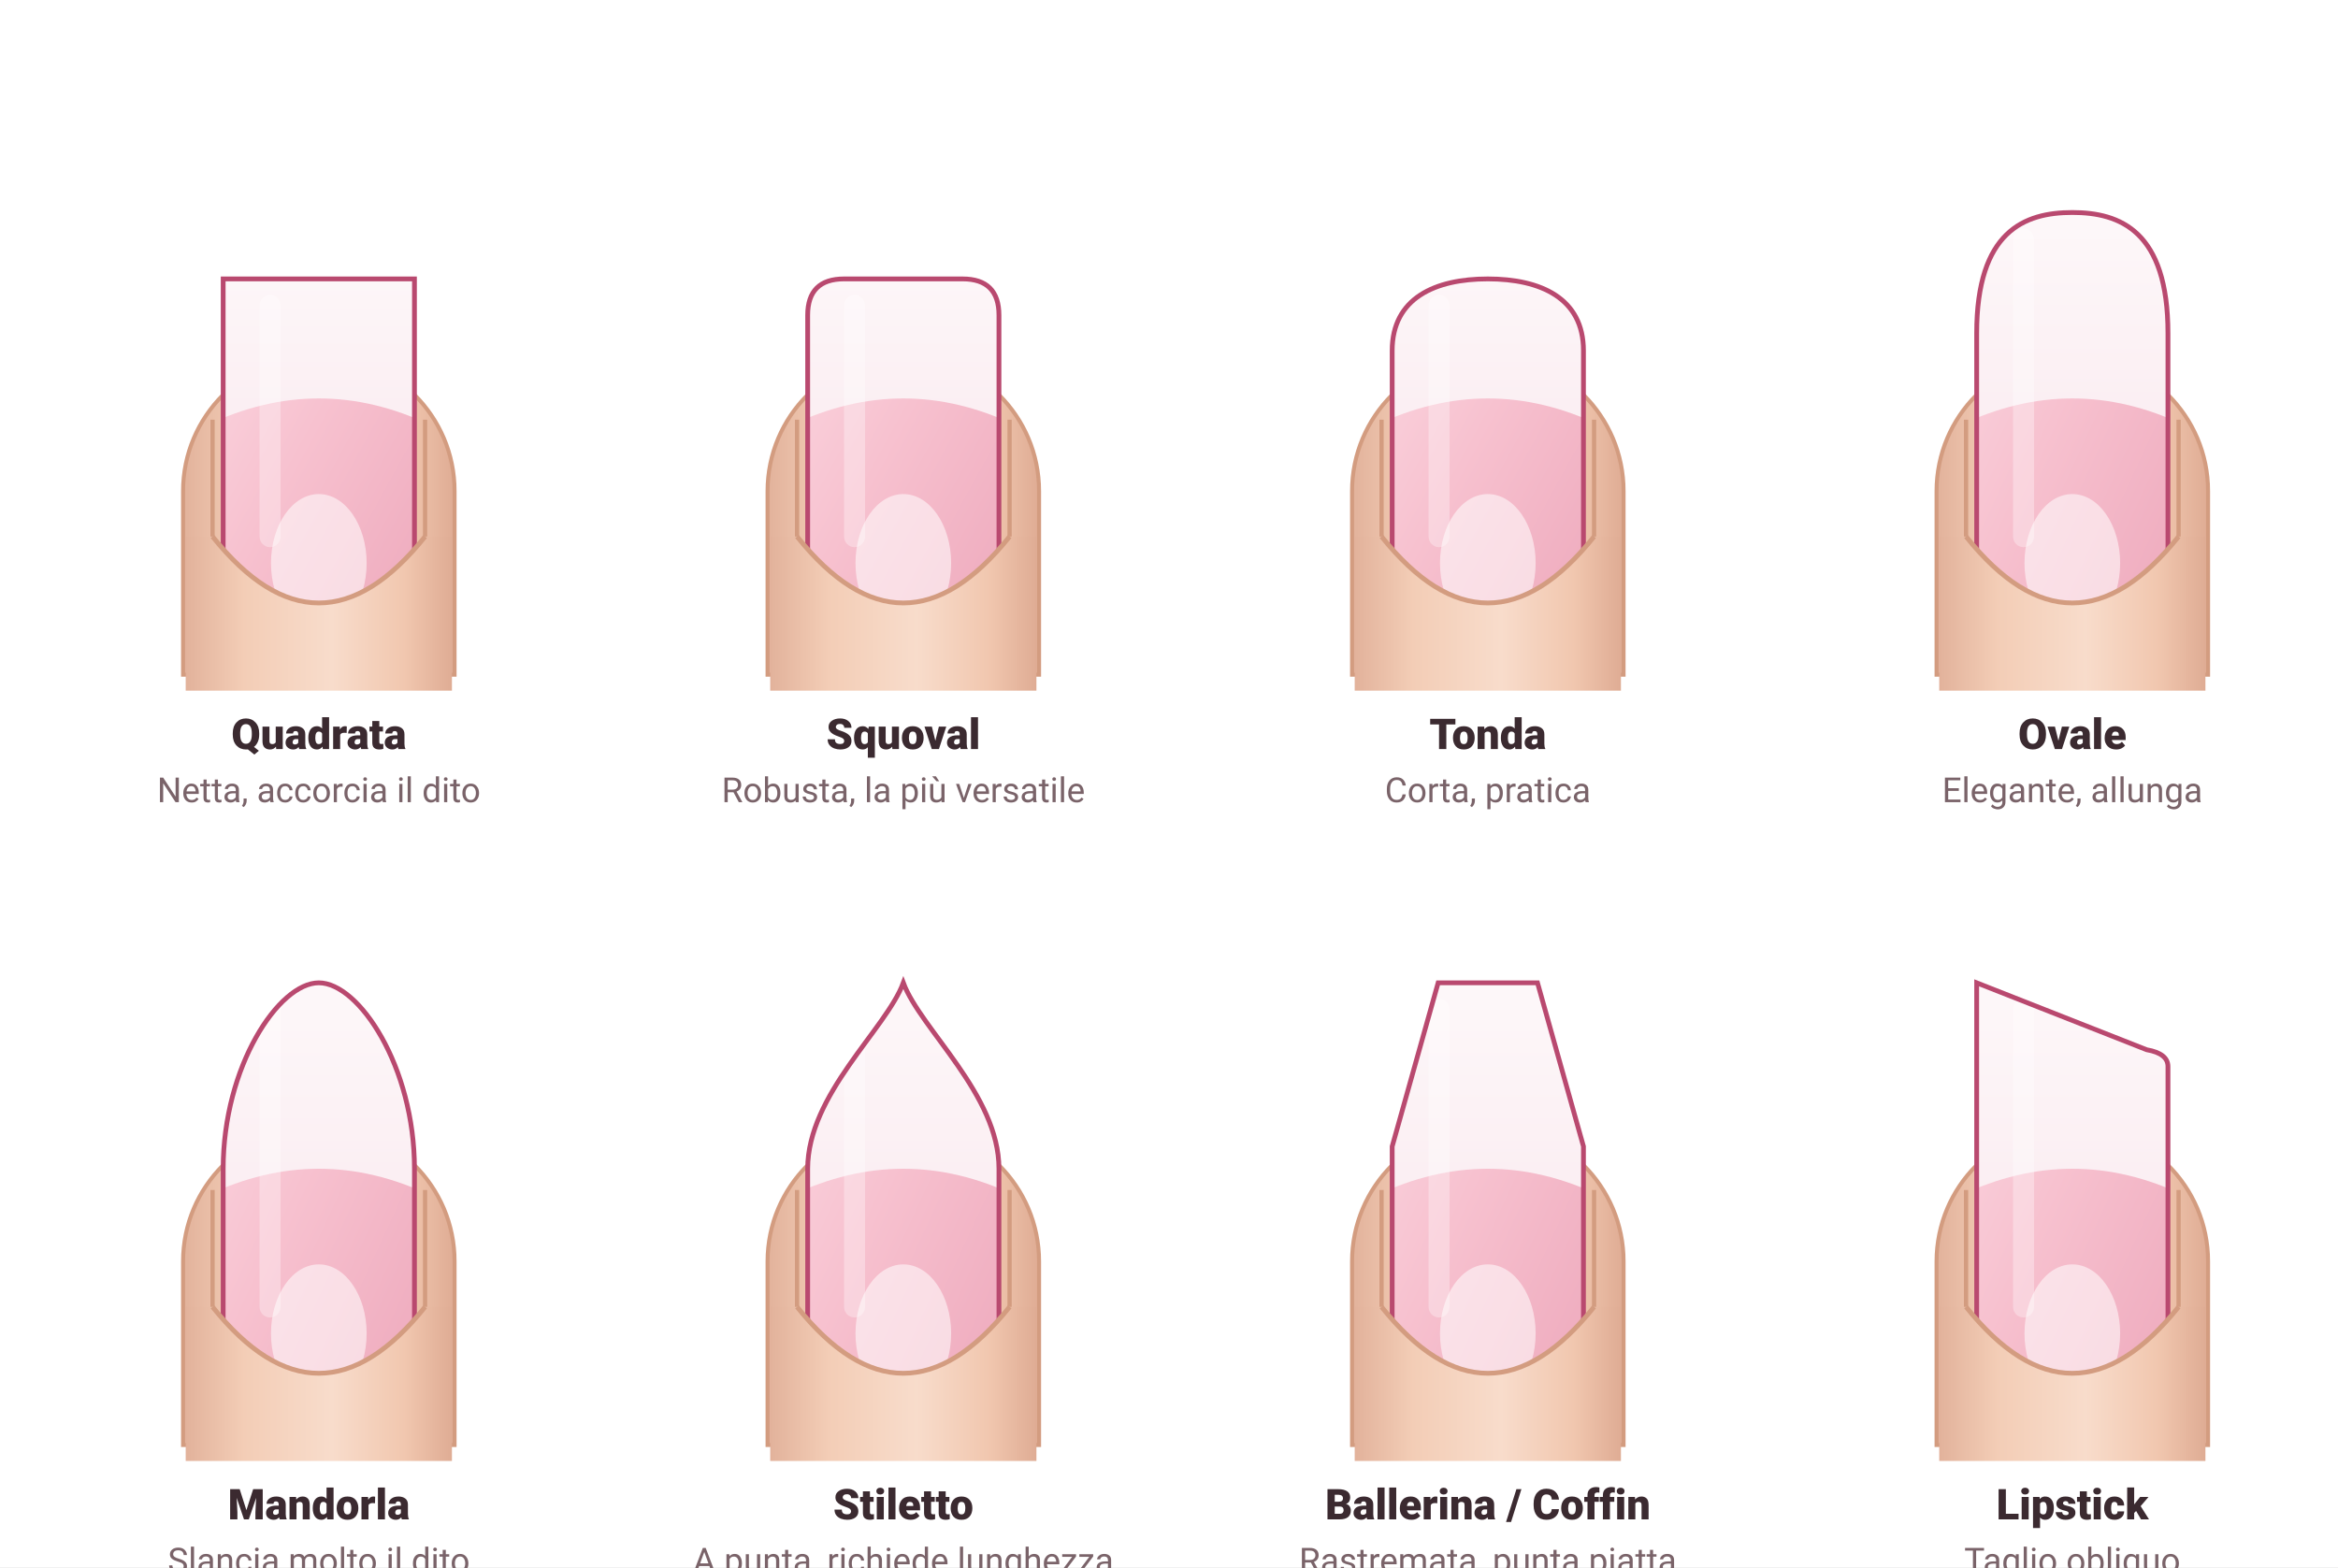
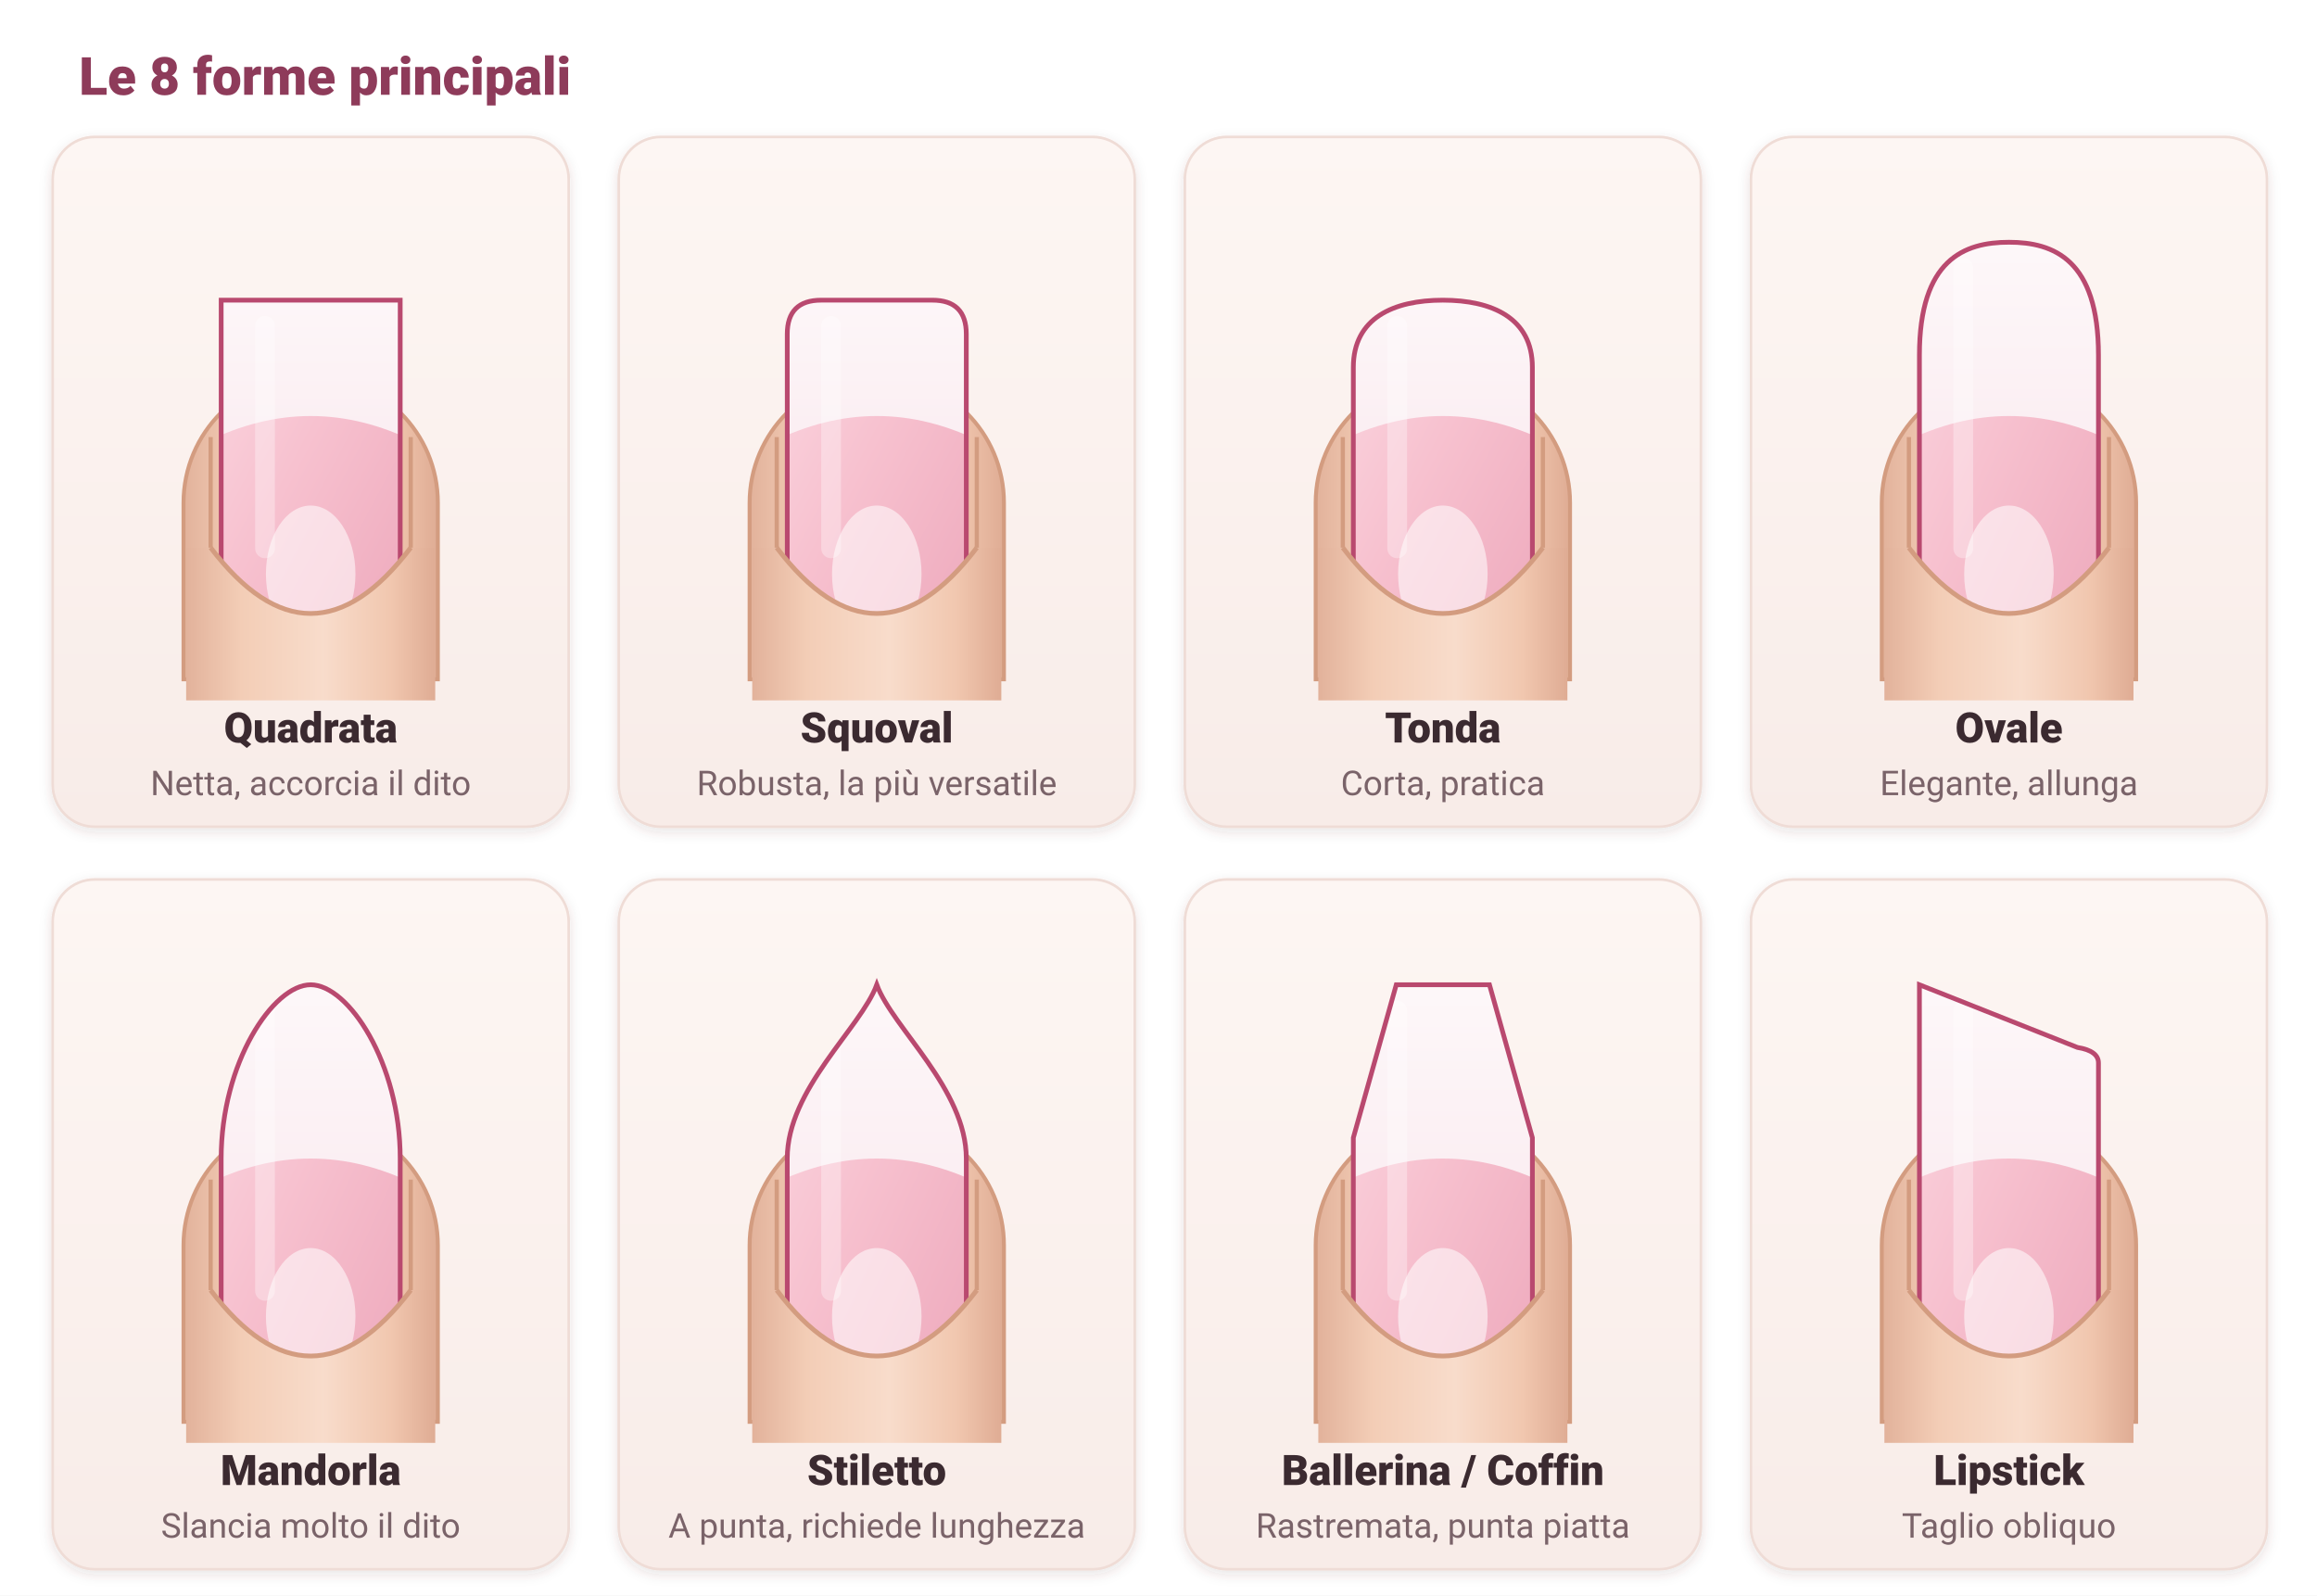
- <svg xmlns="http://www.w3.org/2000/svg" viewBox="0 0 880 590" width="880" height="590" font-family="system-ui, -apple-system, 'Segoe UI', Roboto, Arial, sans-serif" role="img">
+ <svg xmlns="http://www.w3.org/2000/svg" viewBox="0 0 880 606" width="880" height="606" font-family="system-ui, -apple-system, 'Segoe UI', Roboto, Arial, sans-serif" role="img">
  <rect width="100%" height="100%" fill="#ffffff" />
  <defs>
    <linearGradient id="nxSkin" x1="0" y1="0" x2="1" y2="0">
      <stop offset="0" stop-color="#e2b29b" />
      <stop offset=".22" stop-color="#f3cdb6" />
      <stop offset=".55" stop-color="#f8dccb" />
      <stop offset=".82" stop-color="#f1c7af" />
      <stop offset="1" stop-color="#dfac94" />
    </linearGradient>
    <linearGradient id="nxNail" x1="0" y1="0" x2="1" y2="1">
      <stop offset="0" stop-color="#fbd6e0" />
      <stop offset=".45" stop-color="#f7c1cf" />
      <stop offset="1" stop-color="#eeaabd" />
    </linearGradient>
    <linearGradient id="nxFree" x1="0" y1="0" x2="0" y2="1">
      <stop offset="0" stop-color="#ffffff" />
      <stop offset="1" stop-color="#fbeef2" />
    </linearGradient>
+     <linearGradient id="nxPanel" x1="0" y1="0" x2="0" y2="1">
+       <stop offset="0" stop-color="#fdf6f3" />
+       <stop offset="1" stop-color="#f8ece8" />
+     </linearGradient>
+     <filter id="nxSh" x="-5%" y="-5%" width="110%" height="115%">
+       <feDropShadow dx="0" dy="1.5" stdDeviation="2.2" flood-color="#5a2a3a" flood-opacity=".13" />
+     </filter>
  </defs>
-   <path d="M68.9,254.0 L68.9,184.9 A51.1,51.1 0 0 1 171.1,184.9 L171.1,254.0 Z" fill="url(#nxSkin)" stroke="#d39c80" stroke-width="1.5" />
+   <text x="30.0" y="36.0" font-size="20" text-anchor="start" font-weight="800" fill="#8e3b5a">Le 8 forme principali</text>
+   <rect x="20" y="52" width="196" height="262" rx="16" fill="url(#nxPanel)" stroke="#efdcd6" stroke-width="1" filter="url(#nxSh)" />
+   <path d="M69.7,258.0 L69.7,191.0 A48.3,48.3 0 0 1 166.3,191.0 L166.3,258.0 Z" fill="url(#nxSkin)" stroke="#d39c80" stroke-width="1.5" />
  <defs>
-     <clipPath id="c7">
-       <path d="M84.0,236.0 L156.0,236.0 L156.0,150.0 L156.0,105.0 L84.0,105.0 L84.0,150.0 Z" />
+     <clipPath id="c12">
+       <path d="M84.0,242.0 L152.0,242.0 L152.0,158.0 L152.0,114.0 L84.0,114.0 L84.0,158.0 Z" />
    </clipPath>
  </defs>
-   <path d="M84.0,236.0 L156.0,236.0 L156.0,150.0 L156.0,105.0 L84.0,105.0 L84.0,150.0 Z" fill="url(#nxNail)" />
-   <ellipse cx="120.0" cy="212.0" rx="18.0" ry="26.0" fill="#fff" opacity=".55" clip-path="url(#c7)" />
-   <path d="M78.0,160.0 Q120.0,140.0 162.0,160.0 L162.0,45.0 L78.0,45.0 Z" fill="url(#nxFree)" clip-path="url(#c7)" />
-   <rect x="97.7" y="111.0" width="7.9" height="95.0" rx="4.0" fill="#fff" opacity=".32" clip-path="url(#c7)" />
-   <path d="M84.0,236.0 L156.0,236.0 L156.0,150.0 L156.0,105.0 L84.0,105.0 L84.0,150.0 Z" fill="none" stroke="#b9496f" stroke-width="1.8" />
-   <path d="M69.9,202.0 L80.0,202.0 Q120.0,252.0 160.0,202.0 L170.1,202.0 L170.1,260.0 L69.9,260.0 Z" fill="url(#nxSkin)" />
-   <path d="M80.0,202.0 Q120.0,252.0 160.0,202.0" fill="none" stroke="#d39c80" stroke-width="1.8" />
-   <path d="M80.0,202.0 L80.0,158.0" stroke="#d39c80" stroke-width="1.6" />
-   <path d="M160.0,202.0 L160.0,158.0" stroke="#d39c80" stroke-width="1.6" />
-   <text x="120.0" y="282.0" font-size="16" text-anchor="middle" font-weight="800" fill="#3b2a30">Quadrata</text>
-   <text x="120.0" y="302.0" font-size="13" text-anchor="middle" font-weight="400" fill="#7a6369">Netta, accorcia il dito</text>
-   <path d="M288.9,254.0 L288.9,184.9 A51.1,51.1 0 0 1 391.1,184.9 L391.1,254.0 Z" fill="url(#nxSkin)" stroke="#d39c80" stroke-width="1.5" />
+   <path d="M84.0,242.0 L152.0,242.0 L152.0,158.0 L152.0,114.0 L84.0,114.0 L84.0,158.0 Z" fill="url(#nxNail)" />
+   <ellipse cx="118.0" cy="218.0" rx="17.0" ry="26.0" fill="#fff" opacity=".55" clip-path="url(#c12)" />
+   <path d="M78.0,168.0 Q118.0,148.0 158.0,168.0 L158.0,54.0 L78.0,54.0 Z" fill="url(#nxFree)" clip-path="url(#c12)" />
+   <rect x="96.9" y="120.0" width="7.5" height="92.0" rx="3.7" fill="#fff" opacity=".32" clip-path="url(#c12)" />
+   <path d="M84.0,242.0 L152.0,242.0 L152.0,158.0 L152.0,114.0 L84.0,114.0 L84.0,158.0 Z" fill="none" stroke="#b9496f" stroke-width="1.8" />
+   <path d="M70.7,208.0 L80.0,208.0 Q118.0,258.0 156.0,208.0 L165.3,208.0 L165.3,266.0 L70.7,266.0 Z" fill="url(#nxSkin)" />
+   <path d="M80.0,208.0 Q118.0,258.0 156.0,208.0" fill="none" stroke="#d39c80" stroke-width="1.8" />
+   <path d="M80.0,208.0 L80.0,166.0" stroke="#d39c80" stroke-width="1.6" />
+   <path d="M156.0,208.0 L156.0,166.0" stroke="#d39c80" stroke-width="1.6" />
+   <text x="118.0" y="282.0" font-size="16" text-anchor="middle" font-weight="800" fill="#3b2a30">Quadrata</text>
+   <text x="118.0" y="302.0" font-size="13" text-anchor="middle" font-weight="400" fill="#7a6369">Netta, accorcia il dito</text>
+   <rect x="235" y="52" width="196" height="262" rx="16" fill="url(#nxPanel)" stroke="#efdcd6" stroke-width="1" filter="url(#nxSh)" />
+   <path d="M284.7,258.0 L284.7,191.0 A48.3,48.3 0 0 1 381.3,191.0 L381.3,258.0 Z" fill="url(#nxSkin)" stroke="#d39c80" stroke-width="1.5" />
  <defs>
-     <clipPath id="c8">
-       <path d="M304.0,236.0 L376.0,236.0 L376.0,150.0 L376.0,118.7 Q376.0,105.0 362.3,105.0 L317.7,105.0 Q304.0,105.0 304.0,118.7 L304.0,150.0 Z" />
+     <clipPath id="c13">
+       <path d="M299.0,242.0 L367.0,242.0 L367.0,158.0 L367.0,126.9 Q367.0,114.0 354.1,114.0 L311.9,114.0 Q299.0,114.0 299.0,126.9 L299.0,158.0 Z" />
    </clipPath>
  </defs>
-   <path d="M304.0,236.0 L376.0,236.0 L376.0,150.0 L376.0,118.7 Q376.0,105.0 362.3,105.0 L317.7,105.0 Q304.0,105.0 304.0,118.7 L304.0,150.0 Z" fill="url(#nxNail)" />
-   <ellipse cx="340.0" cy="212.0" rx="18.0" ry="26.0" fill="#fff" opacity=".55" clip-path="url(#c8)" />
-   <path d="M298.0,160.0 Q340.0,140.0 382.0,160.0 L382.0,45.0 L298.0,45.0 Z" fill="url(#nxFree)" clip-path="url(#c8)" />
-   <rect x="317.7" y="111.0" width="7.9" height="95.0" rx="4.0" fill="#fff" opacity=".32" clip-path="url(#c8)" />
-   <path d="M304.0,236.0 L376.0,236.0 L376.0,150.0 L376.0,118.7 Q376.0,105.0 362.3,105.0 L317.7,105.0 Q304.0,105.0 304.0,118.7 L304.0,150.0 Z" fill="none" stroke="#b9496f" stroke-width="1.8" />
-   <path d="M289.9,202.0 L300.0,202.0 Q340.0,252.0 380.0,202.0 L390.1,202.0 L390.1,260.0 L289.9,260.0 Z" fill="url(#nxSkin)" />
-   <path d="M300.0,202.0 Q340.0,252.0 380.0,202.0" fill="none" stroke="#d39c80" stroke-width="1.8" />
-   <path d="M300.0,202.0 L300.0,158.0" stroke="#d39c80" stroke-width="1.6" />
-   <path d="M380.0,202.0 L380.0,158.0" stroke="#d39c80" stroke-width="1.6" />
-   <text x="340.0" y="282.0" font-size="16" text-anchor="middle" font-weight="800" fill="#3b2a30">Squoval</text>
-   <text x="340.0" y="302.0" font-size="13" text-anchor="middle" font-weight="400" fill="#7a6369">Robusta, la più versatile</text>
-   <path d="M508.9,254.0 L508.9,184.9 A51.1,51.1 0 0 1 611.1,184.9 L611.1,254.0 Z" fill="url(#nxSkin)" stroke="#d39c80" stroke-width="1.5" />
+   <path d="M299.0,242.0 L367.0,242.0 L367.0,158.0 L367.0,126.9 Q367.0,114.0 354.1,114.0 L311.9,114.0 Q299.0,114.0 299.0,126.9 L299.0,158.0 Z" fill="url(#nxNail)" />
+   <ellipse cx="333.0" cy="218.0" rx="17.0" ry="26.0" fill="#fff" opacity=".55" clip-path="url(#c13)" />
+   <path d="M293.0,168.0 Q333.0,148.0 373.0,168.0 L373.0,54.0 L293.0,54.0 Z" fill="url(#nxFree)" clip-path="url(#c13)" />
+   <rect x="311.9" y="120.0" width="7.5" height="92.0" rx="3.7" fill="#fff" opacity=".32" clip-path="url(#c13)" />
+   <path d="M299.0,242.0 L367.0,242.0 L367.0,158.0 L367.0,126.9 Q367.0,114.0 354.1,114.0 L311.9,114.0 Q299.0,114.0 299.0,126.9 L299.0,158.0 Z" fill="none" stroke="#b9496f" stroke-width="1.8" />
+   <path d="M285.7,208.0 L295.0,208.0 Q333.0,258.0 371.0,208.0 L380.3,208.0 L380.3,266.0 L285.7,266.0 Z" fill="url(#nxSkin)" />
+   <path d="M295.0,208.0 Q333.0,258.0 371.0,208.0" fill="none" stroke="#d39c80" stroke-width="1.8" />
+   <path d="M295.0,208.0 L295.0,166.0" stroke="#d39c80" stroke-width="1.6" />
+   <path d="M371.0,208.0 L371.0,166.0" stroke="#d39c80" stroke-width="1.6" />
+   <text x="333.0" y="282.0" font-size="16" text-anchor="middle" font-weight="800" fill="#3b2a30">Squoval</text>
+   <text x="333.0" y="302.0" font-size="13" text-anchor="middle" font-weight="400" fill="#7a6369">Robusta, la più versatile</text>
+   <rect x="450" y="52" width="196" height="262" rx="16" fill="url(#nxPanel)" stroke="#efdcd6" stroke-width="1" filter="url(#nxSh)" />
+   <path d="M499.7,258.0 L499.7,191.0 A48.3,48.3 0 0 1 596.3,191.0 L596.3,258.0 Z" fill="url(#nxSkin)" stroke="#d39c80" stroke-width="1.5" />
  <defs>
-     <clipPath id="c9">
-       <path d="M524.0,236.0 L596.0,236.0 L596.0,150.0 L596.0,132.0 C596.0,112.2 579.8,105.0 560.0,105.0 C540.2,105.0 524.0,112.2 524.0,132.0 L524.0,150.0 Z" />
+     <clipPath id="c14">
+       <path d="M514.0,242.0 L582.0,242.0 L582.0,158.0 L582.0,139.5 C582.0,120.8 566.7,114.0 548.0,114.0 C529.3,114.0 514.0,120.8 514.0,139.5 L514.0,158.0 Z" />
    </clipPath>
  </defs>
-   <path d="M524.0,236.0 L596.0,236.0 L596.0,150.0 L596.0,132.0 C596.0,112.2 579.8,105.0 560.0,105.0 C540.2,105.0 524.0,112.2 524.0,132.0 L524.0,150.0 Z" fill="url(#nxNail)" />
-   <ellipse cx="560.0" cy="212.0" rx="18.0" ry="26.0" fill="#fff" opacity=".55" clip-path="url(#c9)" />
-   <path d="M518.0,160.0 Q560.0,140.0 602.0,160.0 L602.0,45.0 L518.0,45.0 Z" fill="url(#nxFree)" clip-path="url(#c9)" />
-   <rect x="537.7" y="111.0" width="7.9" height="95.0" rx="4.0" fill="#fff" opacity=".32" clip-path="url(#c9)" />
-   <path d="M524.0,236.0 L596.0,236.0 L596.0,150.0 L596.0,132.0 C596.0,112.2 579.8,105.0 560.0,105.0 C540.2,105.0 524.0,112.2 524.0,132.0 L524.0,150.0 Z" fill="none" stroke="#b9496f" stroke-width="1.8" />
-   <path d="M509.9,202.0 L520.0,202.0 Q560.0,252.0 600.0,202.0 L610.1,202.0 L610.1,260.0 L509.9,260.0 Z" fill="url(#nxSkin)" />
-   <path d="M520.0,202.0 Q560.0,252.0 600.0,202.0" fill="none" stroke="#d39c80" stroke-width="1.8" />
-   <path d="M520.0,202.0 L520.0,158.0" stroke="#d39c80" stroke-width="1.6" />
-   <path d="M600.0,202.0 L600.0,158.0" stroke="#d39c80" stroke-width="1.6" />
-   <text x="560.0" y="282.0" font-size="16" text-anchor="middle" font-weight="800" fill="#3b2a30">Tonda</text>
-   <text x="560.0" y="302.0" font-size="13" text-anchor="middle" font-weight="400" fill="#7a6369">Corta, pratica</text>
-   <path d="M728.9,254.0 L728.9,184.9 A51.1,51.1 0 0 1 831.1,184.9 L831.1,254.0 Z" fill="url(#nxSkin)" stroke="#d39c80" stroke-width="1.5" />
+   <path d="M514.0,242.0 L582.0,242.0 L582.0,158.0 L582.0,139.5 C582.0,120.8 566.7,114.0 548.0,114.0 C529.3,114.0 514.0,120.8 514.0,139.5 L514.0,158.0 Z" fill="url(#nxNail)" />
+   <ellipse cx="548.0" cy="218.0" rx="17.0" ry="26.0" fill="#fff" opacity=".55" clip-path="url(#c14)" />
+   <path d="M508.0,168.0 Q548.0,148.0 588.0,168.0 L588.0,54.0 L508.0,54.0 Z" fill="url(#nxFree)" clip-path="url(#c14)" />
+   <rect x="526.9" y="120.0" width="7.5" height="92.0" rx="3.7" fill="#fff" opacity=".32" clip-path="url(#c14)" />
+   <path d="M514.0,242.0 L582.0,242.0 L582.0,158.0 L582.0,139.5 C582.0,120.8 566.7,114.0 548.0,114.0 C529.3,114.0 514.0,120.8 514.0,139.5 L514.0,158.0 Z" fill="none" stroke="#b9496f" stroke-width="1.8" />
+   <path d="M500.7,208.0 L510.0,208.0 Q548.0,258.0 586.0,208.0 L595.3,208.0 L595.3,266.0 L500.7,266.0 Z" fill="url(#nxSkin)" />
+   <path d="M510.0,208.0 Q548.0,258.0 586.0,208.0" fill="none" stroke="#d39c80" stroke-width="1.8" />
+   <path d="M510.0,208.0 L510.0,166.0" stroke="#d39c80" stroke-width="1.6" />
+   <path d="M586.0,208.0 L586.0,166.0" stroke="#d39c80" stroke-width="1.6" />
+   <text x="548.0" y="282.0" font-size="16" text-anchor="middle" font-weight="800" fill="#3b2a30">Tonda</text>
+   <text x="548.0" y="302.0" font-size="13" text-anchor="middle" font-weight="400" fill="#7a6369">Corta, pratica</text>
+   <rect x="665" y="52" width="196" height="262" rx="16" fill="url(#nxPanel)" stroke="#efdcd6" stroke-width="1" filter="url(#nxSh)" />
+   <path d="M714.7,258.0 L714.7,191.0 A48.3,48.3 0 0 1 811.3,191.0 L811.3,258.0 Z" fill="url(#nxSkin)" stroke="#d39c80" stroke-width="1.5" />
  <defs>
-     <clipPath id="c10">
-       <path d="M744.0,236.0 L816.0,236.0 L816.0,150.0 L816.0,125.5 C816.0,87.0 798.0,80.0 780.0,80.0 C762.0,80.0 744.0,87.0 744.0,125.5 L744.0,150.0 Z" />
+     <clipPath id="c15">
+       <path d="M729.0,242.0 L797.0,242.0 L797.0,158.0 L797.0,134.9 C797.0,98.6 780.0,92.0 763.0,92.0 C746.0,92.0 729.0,98.6 729.0,134.9 L729.0,158.0 Z" />
    </clipPath>
  </defs>
-   <path d="M744.0,236.0 L816.0,236.0 L816.0,150.0 L816.0,125.5 C816.0,87.0 798.0,80.0 780.0,80.0 C762.0,80.0 744.0,87.0 744.0,125.5 L744.0,150.0 Z" fill="url(#nxNail)" />
-   <ellipse cx="780.0" cy="212.0" rx="18.0" ry="26.0" fill="#fff" opacity=".55" clip-path="url(#c10)" />
-   <path d="M738.0,160.0 Q780.0,140.0 822.0,160.0 L822.0,20.0 L738.0,20.0 Z" fill="url(#nxFree)" clip-path="url(#c10)" />
-   <rect x="757.7" y="86.0" width="7.9" height="120.0" rx="4.0" fill="#fff" opacity=".32" clip-path="url(#c10)" />
-   <path d="M744.0,236.0 L816.0,236.0 L816.0,150.0 L816.0,125.5 C816.0,87.0 798.0,80.0 780.0,80.0 C762.0,80.0 744.0,87.0 744.0,125.5 L744.0,150.0 Z" fill="none" stroke="#b9496f" stroke-width="1.8" />
-   <path d="M729.9,202.0 L740.0,202.0 Q780.0,252.0 820.0,202.0 L830.1,202.0 L830.1,260.0 L729.9,260.0 Z" fill="url(#nxSkin)" />
-   <path d="M740.0,202.0 Q780.0,252.0 820.0,202.0" fill="none" stroke="#d39c80" stroke-width="1.8" />
-   <path d="M740.0,202.0 L740.0,158.0" stroke="#d39c80" stroke-width="1.6" />
-   <path d="M820.0,202.0 L820.0,158.0" stroke="#d39c80" stroke-width="1.6" />
-   <text x="780.0" y="282.0" font-size="16" text-anchor="middle" font-weight="800" fill="#3b2a30">Ovale</text>
-   <text x="780.0" y="302.0" font-size="13" text-anchor="middle" font-weight="400" fill="#7a6369">Elegante, allunga</text>
-   <path d="M68.9,544.0 L68.9,474.9 A51.1,51.1 0 0 1 171.1,474.9 L171.1,544.0 Z" fill="url(#nxSkin)" stroke="#d39c80" stroke-width="1.5" />
+   <path d="M729.0,242.0 L797.0,242.0 L797.0,158.0 L797.0,134.9 C797.0,98.6 780.0,92.0 763.0,92.0 C746.0,92.0 729.0,98.6 729.0,134.9 L729.0,158.0 Z" fill="url(#nxNail)" />
+   <ellipse cx="763.0" cy="218.0" rx="17.0" ry="26.0" fill="#fff" opacity=".55" clip-path="url(#c15)" />
+   <path d="M723.0,168.0 Q763.0,148.0 803.0,168.0 L803.0,32.0 L723.0,32.0 Z" fill="url(#nxFree)" clip-path="url(#c15)" />
+   <rect x="741.9" y="98.0" width="7.5" height="114.0" rx="3.7" fill="#fff" opacity=".32" clip-path="url(#c15)" />
+   <path d="M729.0,242.0 L797.0,242.0 L797.0,158.0 L797.0,134.9 C797.0,98.6 780.0,92.0 763.0,92.0 C746.0,92.0 729.0,98.6 729.0,134.9 L729.0,158.0 Z" fill="none" stroke="#b9496f" stroke-width="1.8" />
+   <path d="M715.7,208.0 L725.0,208.0 Q763.0,258.0 801.0,208.0 L810.3,208.0 L810.3,266.0 L715.7,266.0 Z" fill="url(#nxSkin)" />
+   <path d="M725.0,208.0 Q763.0,258.0 801.0,208.0" fill="none" stroke="#d39c80" stroke-width="1.8" />
+   <path d="M725.0,208.0 L725.0,166.0" stroke="#d39c80" stroke-width="1.6" />
+   <path d="M801.0,208.0 L801.0,166.0" stroke="#d39c80" stroke-width="1.6" />
+   <text x="763.0" y="282.0" font-size="16" text-anchor="middle" font-weight="800" fill="#3b2a30">Ovale</text>
+   <text x="763.0" y="302.0" font-size="13" text-anchor="middle" font-weight="400" fill="#7a6369">Elegante, allunga</text>
+   <rect x="20" y="334" width="196" height="262" rx="16" fill="url(#nxPanel)" stroke="#efdcd6" stroke-width="1" filter="url(#nxSh)" />
+   <path d="M69.7,540.0 L69.7,473.0 A48.3,48.3 0 0 1 166.3,473.0 L166.3,540.0 Z" fill="url(#nxSkin)" stroke="#d39c80" stroke-width="1.5" />
  <defs>
-     <clipPath id="c11">
-       <path d="M84.0,526.0 L156.0,526.0 L156.0,440.0 C156.0,401.5 135.1,370.0 120.0,370.0 C104.9,370.0 84.0,401.5 84.0,440.0 L84.0,440.0 Z" />
+     <clipPath id="c16">
+       <path d="M84.0,524.0 L152.0,524.0 L152.0,440.0 C152.0,403.7 132.3,374.0 118.0,374.0 C103.7,374.0 84.0,403.7 84.0,440.0 L84.0,440.0 Z" />
    </clipPath>
  </defs>
-   <path d="M84.0,526.0 L156.0,526.0 L156.0,440.0 C156.0,401.5 135.1,370.0 120.0,370.0 C104.9,370.0 84.0,401.5 84.0,440.0 L84.0,440.0 Z" fill="url(#nxNail)" />
-   <ellipse cx="120.0" cy="502.0" rx="18.0" ry="26.0" fill="#fff" opacity=".55" clip-path="url(#c11)" />
-   <path d="M78.0,450.0 Q120.0,430.0 162.0,450.0 L162.0,310.0 L78.0,310.0 Z" fill="url(#nxFree)" clip-path="url(#c11)" />
-   <rect x="97.7" y="376.0" width="7.9" height="120.0" rx="4.0" fill="#fff" opacity=".32" clip-path="url(#c11)" />
-   <path d="M84.0,526.0 L156.0,526.0 L156.0,440.0 C156.0,401.5 135.1,370.0 120.0,370.0 C104.9,370.0 84.0,401.5 84.0,440.0 L84.0,440.0 Z" fill="none" stroke="#b9496f" stroke-width="1.8" />
-   <path d="M69.9,492.0 L80.0,492.0 Q120.0,542.0 160.0,492.0 L170.1,492.0 L170.1,550.0 L69.9,550.0 Z" fill="url(#nxSkin)" />
-   <path d="M80.0,492.0 Q120.0,542.0 160.0,492.0" fill="none" stroke="#d39c80" stroke-width="1.8" />
-   <path d="M80.0,492.0 L80.0,448.0" stroke="#d39c80" stroke-width="1.6" />
-   <path d="M160.0,492.0 L160.0,448.0" stroke="#d39c80" stroke-width="1.6" />
-   <text x="120.0" y="572.0" font-size="16" text-anchor="middle" font-weight="800" fill="#3b2a30">Mandorla</text>
-   <text x="120.0" y="592.0" font-size="13" text-anchor="middle" font-weight="400" fill="#7a6369">Slancia molto il dito</text>
-   <path d="M288.9,544.0 L288.9,474.9 A51.1,51.1 0 0 1 391.1,474.9 L391.1,544.0 Z" fill="url(#nxSkin)" stroke="#d39c80" stroke-width="1.5" />
+   <path d="M84.0,524.0 L152.0,524.0 L152.0,440.0 C152.0,403.7 132.3,374.0 118.0,374.0 C103.7,374.0 84.0,403.7 84.0,440.0 L84.0,440.0 Z" fill="url(#nxNail)" />
+   <ellipse cx="118.0" cy="500.0" rx="17.0" ry="26.0" fill="#fff" opacity=".55" clip-path="url(#c16)" />
+   <path d="M78.0,450.0 Q118.0,430.0 158.0,450.0 L158.0,314.0 L78.0,314.0 Z" fill="url(#nxFree)" clip-path="url(#c16)" />
+   <rect x="96.9" y="380.0" width="7.5" height="114.0" rx="3.7" fill="#fff" opacity=".32" clip-path="url(#c16)" />
+   <path d="M84.0,524.0 L152.0,524.0 L152.0,440.0 C152.0,403.7 132.3,374.0 118.0,374.0 C103.7,374.0 84.0,403.7 84.0,440.0 L84.0,440.0 Z" fill="none" stroke="#b9496f" stroke-width="1.8" />
+   <path d="M70.7,490.0 L80.0,490.0 Q118.0,540.0 156.0,490.0 L165.3,490.0 L165.3,548.0 L70.7,548.0 Z" fill="url(#nxSkin)" />
+   <path d="M80.0,490.0 Q118.0,540.0 156.0,490.0" fill="none" stroke="#d39c80" stroke-width="1.8" />
+   <path d="M80.0,490.0 L80.0,448.0" stroke="#d39c80" stroke-width="1.6" />
+   <path d="M156.0,490.0 L156.0,448.0" stroke="#d39c80" stroke-width="1.6" />
+   <text x="118.0" y="564.0" font-size="16" text-anchor="middle" font-weight="800" fill="#3b2a30">Mandorla</text>
+   <text x="118.0" y="584.0" font-size="13" text-anchor="middle" font-weight="400" fill="#7a6369">Slancia molto il dito</text>
+   <rect x="235" y="334" width="196" height="262" rx="16" fill="url(#nxPanel)" stroke="#efdcd6" stroke-width="1" filter="url(#nxSh)" />
+   <path d="M284.7,540.0 L284.7,473.0 A48.3,48.3 0 0 1 381.3,473.0 L381.3,540.0 Z" fill="url(#nxSkin)" stroke="#d39c80" stroke-width="1.5" />
  <defs>
-     <clipPath id="c12">
-       <path d="M304.0,526.0 L376.0,526.0 L376.0,440.0 C376.0,412.0 346.5,387.5 340.0,370.0 C333.5,387.5 304.0,412.0 304.0,440.0 L304.0,440.0 Z" />
+     <clipPath id="c17">
+       <path d="M299.0,524.0 L367.0,524.0 L367.0,440.0 C367.0,413.6 339.1,390.5 333.0,374.0 C326.9,390.5 299.0,413.6 299.0,440.0 L299.0,440.0 Z" />
    </clipPath>
  </defs>
-   <path d="M304.0,526.0 L376.0,526.0 L376.0,440.0 C376.0,412.0 346.5,387.5 340.0,370.0 C333.5,387.5 304.0,412.0 304.0,440.0 L304.0,440.0 Z" fill="url(#nxNail)" />
-   <ellipse cx="340.0" cy="502.0" rx="18.0" ry="26.0" fill="#fff" opacity=".55" clip-path="url(#c12)" />
-   <path d="M298.0,450.0 Q340.0,430.0 382.0,450.0 L382.0,310.0 L298.0,310.0 Z" fill="url(#nxFree)" clip-path="url(#c12)" />
-   <rect x="317.7" y="376.0" width="7.9" height="120.0" rx="4.0" fill="#fff" opacity=".32" clip-path="url(#c12)" />
-   <path d="M304.0,526.0 L376.0,526.0 L376.0,440.0 C376.0,412.0 346.5,387.5 340.0,370.0 C333.5,387.5 304.0,412.0 304.0,440.0 L304.0,440.0 Z" fill="none" stroke="#b9496f" stroke-width="1.8" />
-   <path d="M289.9,492.0 L300.0,492.0 Q340.0,542.0 380.0,492.0 L390.1,492.0 L390.1,550.0 L289.9,550.0 Z" fill="url(#nxSkin)" />
-   <path d="M300.0,492.0 Q340.0,542.0 380.0,492.0" fill="none" stroke="#d39c80" stroke-width="1.8" />
-   <path d="M300.0,492.0 L300.0,448.0" stroke="#d39c80" stroke-width="1.6" />
-   <path d="M380.0,492.0 L380.0,448.0" stroke="#d39c80" stroke-width="1.6" />
-   <text x="340.0" y="572.0" font-size="16" text-anchor="middle" font-weight="800" fill="#3b2a30">Stiletto</text>
-   <text x="340.0" y="592.0" font-size="13" text-anchor="middle" font-weight="400" fill="#7a6369">A punta, richiede lunghezza</text>
-   <path d="M508.9,544.0 L508.9,474.9 A51.1,51.1 0 0 1 611.1,474.9 L611.1,544.0 Z" fill="url(#nxSkin)" stroke="#d39c80" stroke-width="1.5" />
+   <path d="M299.0,524.0 L367.0,524.0 L367.0,440.0 C367.0,413.6 339.1,390.5 333.0,374.0 C326.9,390.5 299.0,413.6 299.0,440.0 L299.0,440.0 Z" fill="url(#nxNail)" />
+   <ellipse cx="333.0" cy="500.0" rx="17.0" ry="26.0" fill="#fff" opacity=".55" clip-path="url(#c17)" />
+   <path d="M293.0,450.0 Q333.0,430.0 373.0,450.0 L373.0,314.0 L293.0,314.0 Z" fill="url(#nxFree)" clip-path="url(#c17)" />
+   <rect x="311.9" y="380.0" width="7.5" height="114.0" rx="3.7" fill="#fff" opacity=".32" clip-path="url(#c17)" />
+   <path d="M299.0,524.0 L367.0,524.0 L367.0,440.0 C367.0,413.6 339.1,390.5 333.0,374.0 C326.9,390.5 299.0,413.6 299.0,440.0 L299.0,440.0 Z" fill="none" stroke="#b9496f" stroke-width="1.8" />
+   <path d="M285.7,490.0 L295.0,490.0 Q333.0,540.0 371.0,490.0 L380.3,490.0 L380.3,548.0 L285.7,548.0 Z" fill="url(#nxSkin)" />
+   <path d="M295.0,490.0 Q333.0,540.0 371.0,490.0" fill="none" stroke="#d39c80" stroke-width="1.8" />
+   <path d="M295.0,490.0 L295.0,448.0" stroke="#d39c80" stroke-width="1.6" />
+   <path d="M371.0,490.0 L371.0,448.0" stroke="#d39c80" stroke-width="1.6" />
+   <text x="333.0" y="564.0" font-size="16" text-anchor="middle" font-weight="800" fill="#3b2a30">Stiletto</text>
+   <text x="333.0" y="584.0" font-size="13" text-anchor="middle" font-weight="400" fill="#7a6369">A punta, richiede lunghezza</text>
+   <rect x="450" y="334" width="196" height="262" rx="16" fill="url(#nxPanel)" stroke="#efdcd6" stroke-width="1" filter="url(#nxSh)" />
+   <path d="M499.7,540.0 L499.7,473.0 A48.3,48.3 0 0 1 596.3,473.0 L596.3,540.0 Z" fill="url(#nxSkin)" stroke="#d39c80" stroke-width="1.5" />
  <defs>
-     <clipPath id="c13">
-       <path d="M524.0,526.0 L596.0,526.0 L596.0,440.0 L596.0,431.6 L578.7,370.0 L541.3,370.0 L524.0,431.6 L524.0,440.0 Z" />
+     <clipPath id="c18">
+       <path d="M514.0,524.0 L582.0,524.0 L582.0,440.0 L582.0,432.1 L565.7,374.0 L530.3,374.0 L514.0,432.1 L514.0,440.0 Z" />
    </clipPath>
  </defs>
-   <path d="M524.0,526.0 L596.0,526.0 L596.0,440.0 L596.0,431.6 L578.7,370.0 L541.3,370.0 L524.0,431.6 L524.0,440.0 Z" fill="url(#nxNail)" />
-   <ellipse cx="560.0" cy="502.0" rx="18.0" ry="26.0" fill="#fff" opacity=".55" clip-path="url(#c13)" />
-   <path d="M518.0,450.0 Q560.0,430.0 602.0,450.0 L602.0,310.0 L518.0,310.0 Z" fill="url(#nxFree)" clip-path="url(#c13)" />
-   <rect x="537.7" y="376.0" width="7.9" height="120.0" rx="4.0" fill="#fff" opacity=".32" clip-path="url(#c13)" />
-   <path d="M524.0,526.0 L596.0,526.0 L596.0,440.0 L596.0,431.6 L578.7,370.0 L541.3,370.0 L524.0,431.6 L524.0,440.0 Z" fill="none" stroke="#b9496f" stroke-width="1.8" />
-   <path d="M509.9,492.0 L520.0,492.0 Q560.0,542.0 600.0,492.0 L610.1,492.0 L610.1,550.0 L509.9,550.0 Z" fill="url(#nxSkin)" />
-   <path d="M520.0,492.0 Q560.0,542.0 600.0,492.0" fill="none" stroke="#d39c80" stroke-width="1.8" />
-   <path d="M520.0,492.0 L520.0,448.0" stroke="#d39c80" stroke-width="1.6" />
-   <path d="M600.0,492.0 L600.0,448.0" stroke="#d39c80" stroke-width="1.6" />
-   <text x="560.0" y="572.0" font-size="16" text-anchor="middle" font-weight="800" fill="#3b2a30">Ballerina / Coffin</text>
-   <text x="560.0" y="592.0" font-size="13" text-anchor="middle" font-weight="400" fill="#7a6369">Rastremata, punta piatta</text>
-   <path d="M728.9,544.0 L728.9,474.9 A51.1,51.1 0 0 1 831.1,474.9 L831.1,544.0 Z" fill="url(#nxSkin)" stroke="#d39c80" stroke-width="1.5" />
+   <path d="M514.0,524.0 L582.0,524.0 L582.0,440.0 L582.0,432.1 L565.7,374.0 L530.3,374.0 L514.0,432.1 L514.0,440.0 Z" fill="url(#nxNail)" />
+   <ellipse cx="548.0" cy="500.0" rx="17.0" ry="26.0" fill="#fff" opacity=".55" clip-path="url(#c18)" />
+   <path d="M508.0,450.0 Q548.0,430.0 588.0,450.0 L588.0,314.0 L508.0,314.0 Z" fill="url(#nxFree)" clip-path="url(#c18)" />
+   <rect x="526.9" y="380.0" width="7.5" height="114.0" rx="3.7" fill="#fff" opacity=".32" clip-path="url(#c18)" />
+   <path d="M514.0,524.0 L582.0,524.0 L582.0,440.0 L582.0,432.1 L565.7,374.0 L530.3,374.0 L514.0,432.1 L514.0,440.0 Z" fill="none" stroke="#b9496f" stroke-width="1.8" />
+   <path d="M500.7,490.0 L510.0,490.0 Q548.0,540.0 586.0,490.0 L595.3,490.0 L595.3,548.0 L500.7,548.0 Z" fill="url(#nxSkin)" />
+   <path d="M510.0,490.0 Q548.0,540.0 586.0,490.0" fill="none" stroke="#d39c80" stroke-width="1.8" />
+   <path d="M510.0,490.0 L510.0,448.0" stroke="#d39c80" stroke-width="1.6" />
+   <path d="M586.0,490.0 L586.0,448.0" stroke="#d39c80" stroke-width="1.6" />
+   <text x="548.0" y="564.0" font-size="16" text-anchor="middle" font-weight="800" fill="#3b2a30">Ballerina / Coffin</text>
+   <text x="548.0" y="584.0" font-size="13" text-anchor="middle" font-weight="400" fill="#7a6369">Rastremata, punta piatta</text>
+   <rect x="665" y="334" width="196" height="262" rx="16" fill="url(#nxPanel)" stroke="#efdcd6" stroke-width="1" filter="url(#nxSh)" />
+   <path d="M714.7,540.0 L714.7,473.0 A48.3,48.3 0 0 1 811.3,473.0 L811.3,540.0 Z" fill="url(#nxSkin)" stroke="#d39c80" stroke-width="1.5" />
  <defs>
-     <clipPath id="c14">
-       <path d="M744.0,526.0 L816.0,526.0 L816.0,440.0 L816.0,401.5 Q816.0,396.6 808.0,395.2 L744.0,370.0 L744.0,440.0 Z" />
+     <clipPath id="c19">
+       <path d="M729.0,524.0 L797.0,524.0 L797.0,440.0 L797.0,403.7 Q797.0,399.1 789.0,397.8 L729.0,374.0 L729.0,440.0 Z" />
    </clipPath>
  </defs>
-   <path d="M744.0,526.0 L816.0,526.0 L816.0,440.0 L816.0,401.5 Q816.0,396.6 808.0,395.2 L744.0,370.0 L744.0,440.0 Z" fill="url(#nxNail)" />
-   <ellipse cx="780.0" cy="502.0" rx="18.0" ry="26.0" fill="#fff" opacity=".55" clip-path="url(#c14)" />
-   <path d="M738.0,450.0 Q780.0,430.0 822.0,450.0 L822.0,310.0 L738.0,310.0 Z" fill="url(#nxFree)" clip-path="url(#c14)" />
-   <rect x="757.7" y="376.0" width="7.9" height="120.0" rx="4.0" fill="#fff" opacity=".32" clip-path="url(#c14)" />
-   <path d="M744.0,526.0 L816.0,526.0 L816.0,440.0 L816.0,401.5 Q816.0,396.6 808.0,395.2 L744.0,370.0 L744.0,440.0 Z" fill="none" stroke="#b9496f" stroke-width="1.8" />
-   <path d="M729.9,492.0 L740.0,492.0 Q780.0,542.0 820.0,492.0 L830.1,492.0 L830.1,550.0 L729.9,550.0 Z" fill="url(#nxSkin)" />
-   <path d="M740.0,492.0 Q780.0,542.0 820.0,492.0" fill="none" stroke="#d39c80" stroke-width="1.8" />
-   <path d="M740.0,492.0 L740.0,448.0" stroke="#d39c80" stroke-width="1.6" />
-   <path d="M820.0,492.0 L820.0,448.0" stroke="#d39c80" stroke-width="1.6" />
-   <text x="780.0" y="572.0" font-size="16" text-anchor="middle" font-weight="800" fill="#3b2a30">Lipstick</text>
-   <text x="780.0" y="592.0" font-size="13" text-anchor="middle" font-weight="400" fill="#7a6369">Taglio obliquo</text>
+   <path d="M729.0,524.0 L797.0,524.0 L797.0,440.0 L797.0,403.7 Q797.0,399.1 789.0,397.8 L729.0,374.0 L729.0,440.0 Z" fill="url(#nxNail)" />
+   <ellipse cx="763.0" cy="500.0" rx="17.0" ry="26.0" fill="#fff" opacity=".55" clip-path="url(#c19)" />
+   <path d="M723.0,450.0 Q763.0,430.0 803.0,450.0 L803.0,314.0 L723.0,314.0 Z" fill="url(#nxFree)" clip-path="url(#c19)" />
+   <rect x="741.9" y="380.0" width="7.5" height="114.0" rx="3.7" fill="#fff" opacity=".32" clip-path="url(#c19)" />
+   <path d="M729.0,524.0 L797.0,524.0 L797.0,440.0 L797.0,403.7 Q797.0,399.1 789.0,397.8 L729.0,374.0 L729.0,440.0 Z" fill="none" stroke="#b9496f" stroke-width="1.8" />
+   <path d="M715.7,490.0 L725.0,490.0 Q763.0,540.0 801.0,490.0 L810.3,490.0 L810.3,548.0 L715.7,548.0 Z" fill="url(#nxSkin)" />
+   <path d="M725.0,490.0 Q763.0,540.0 801.0,490.0" fill="none" stroke="#d39c80" stroke-width="1.8" />
+   <path d="M725.0,490.0 L725.0,448.0" stroke="#d39c80" stroke-width="1.6" />
+   <path d="M801.0,490.0 L801.0,448.0" stroke="#d39c80" stroke-width="1.6" />
+   <text x="763.0" y="564.0" font-size="16" text-anchor="middle" font-weight="800" fill="#3b2a30">Lipstick</text>
+   <text x="763.0" y="584.0" font-size="13" text-anchor="middle" font-weight="400" fill="#7a6369">Taglio obliquo</text>
</svg>
